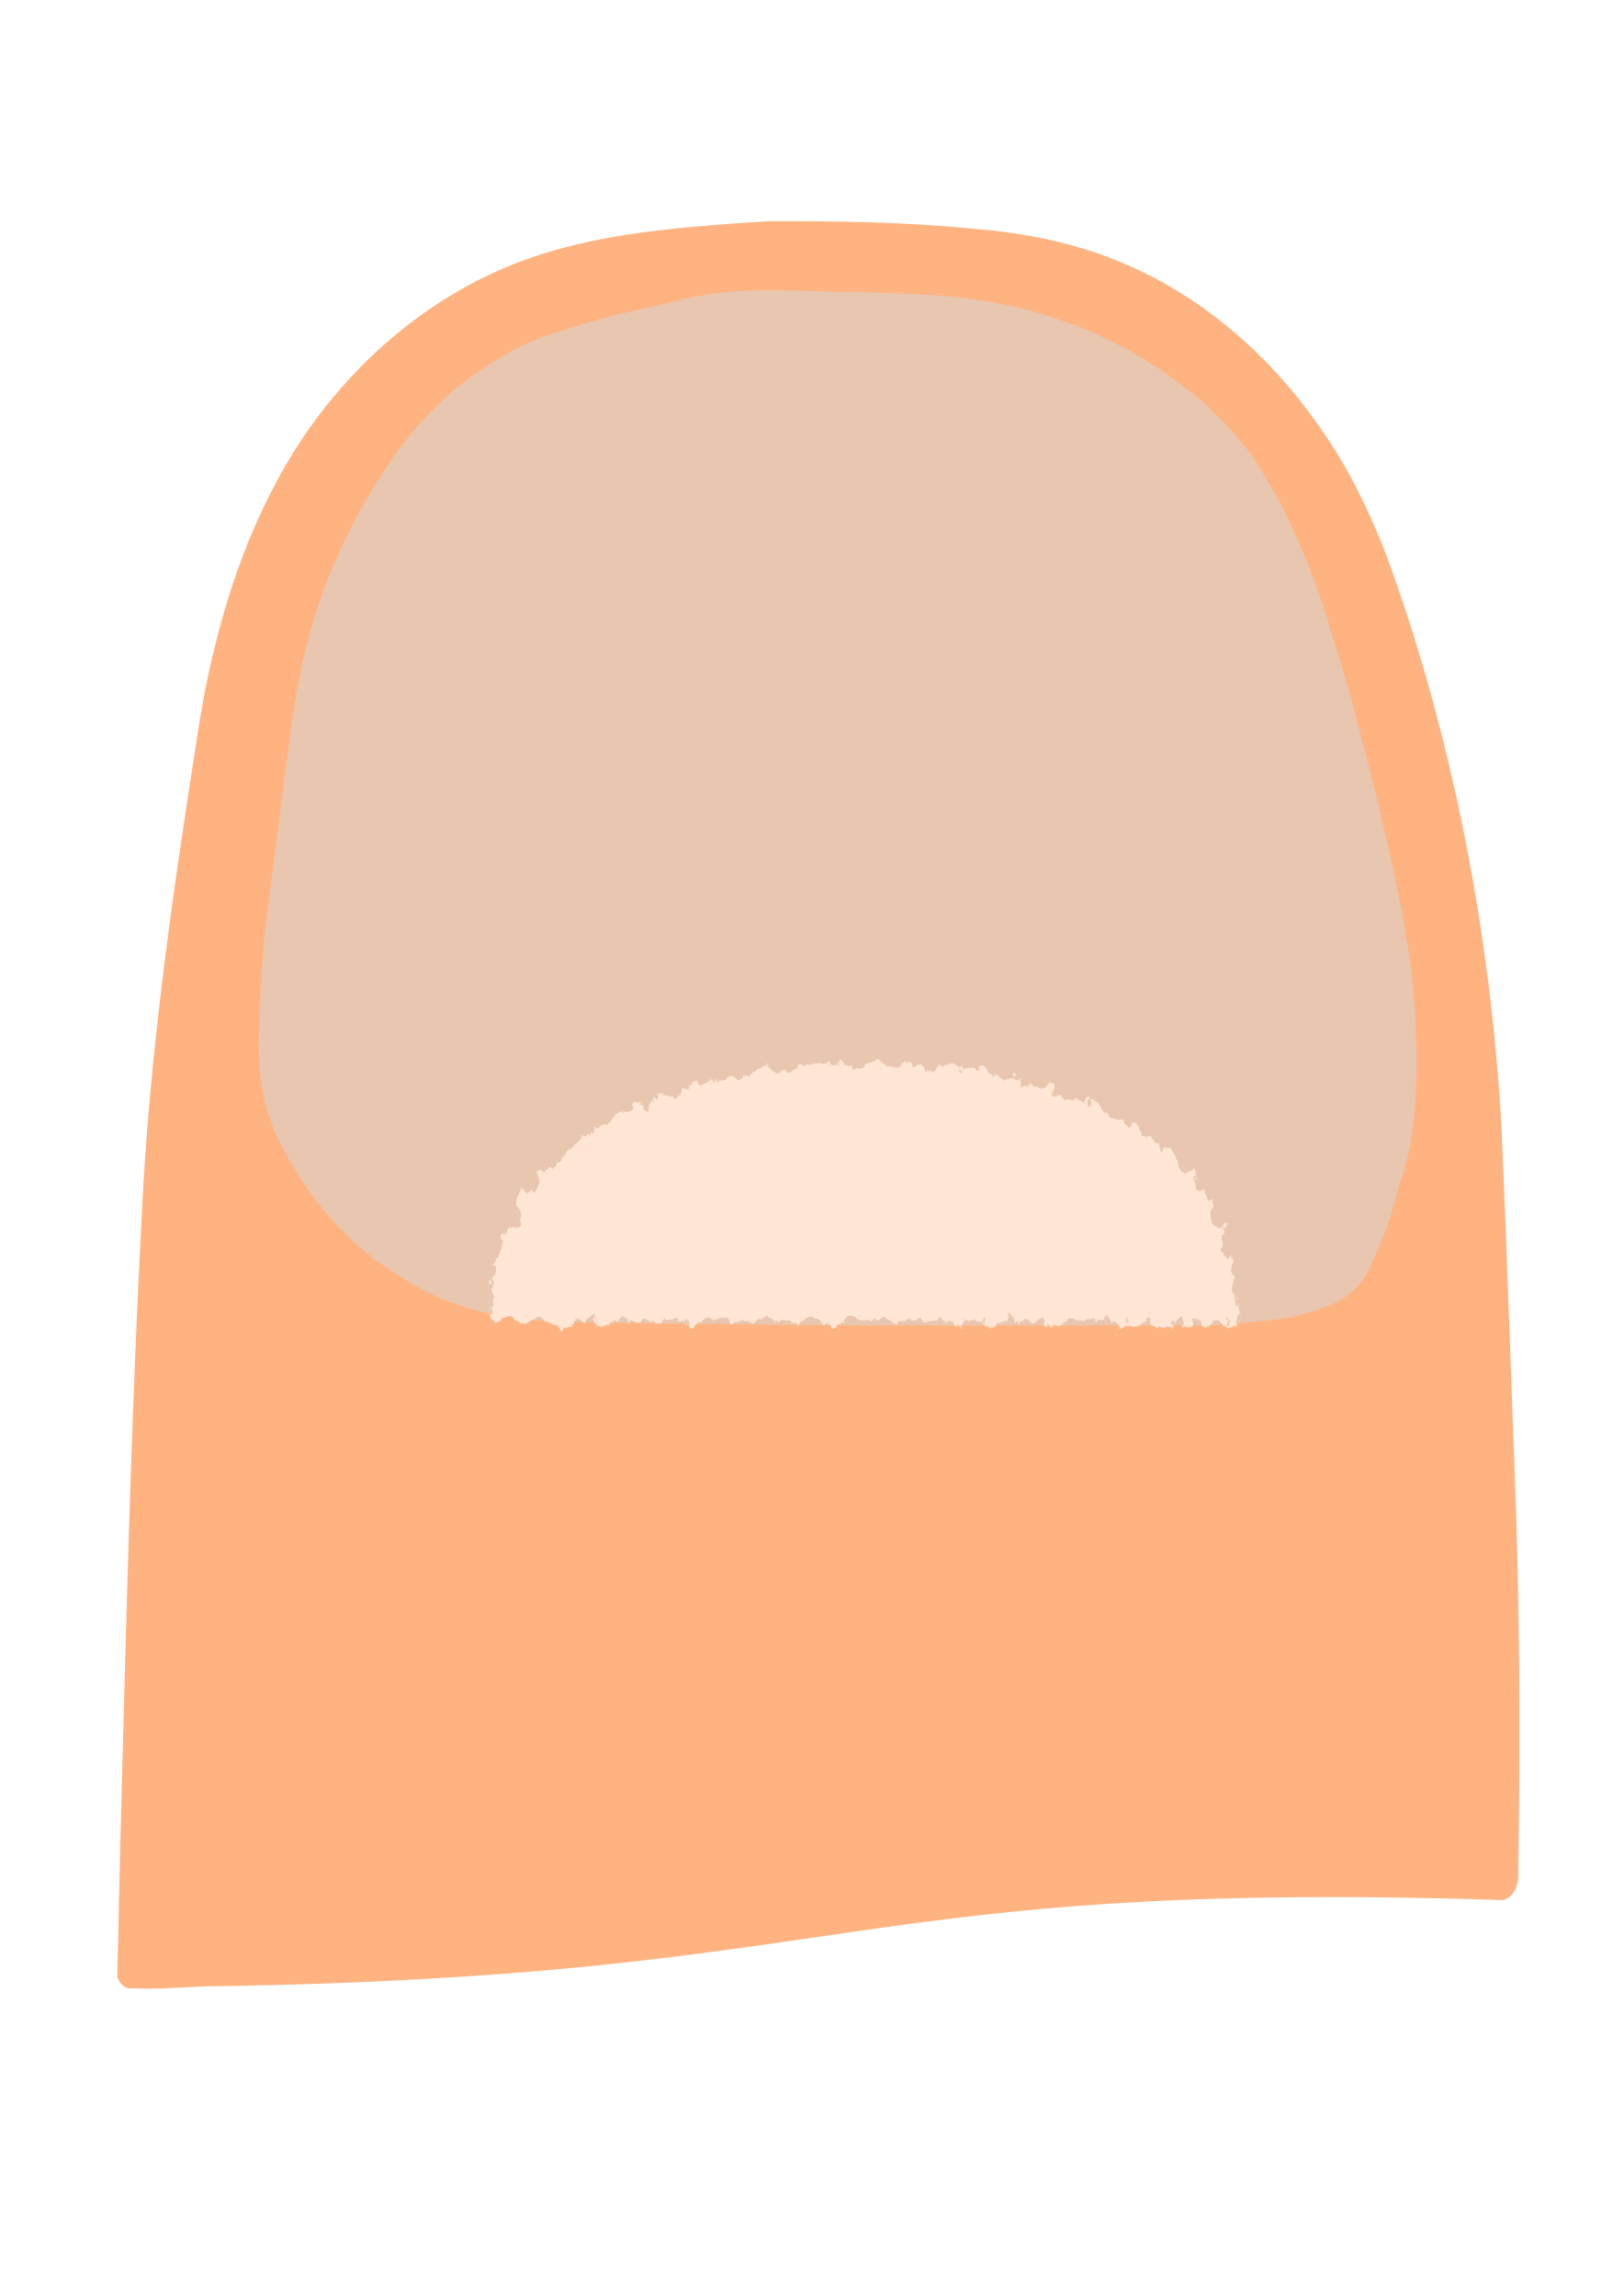
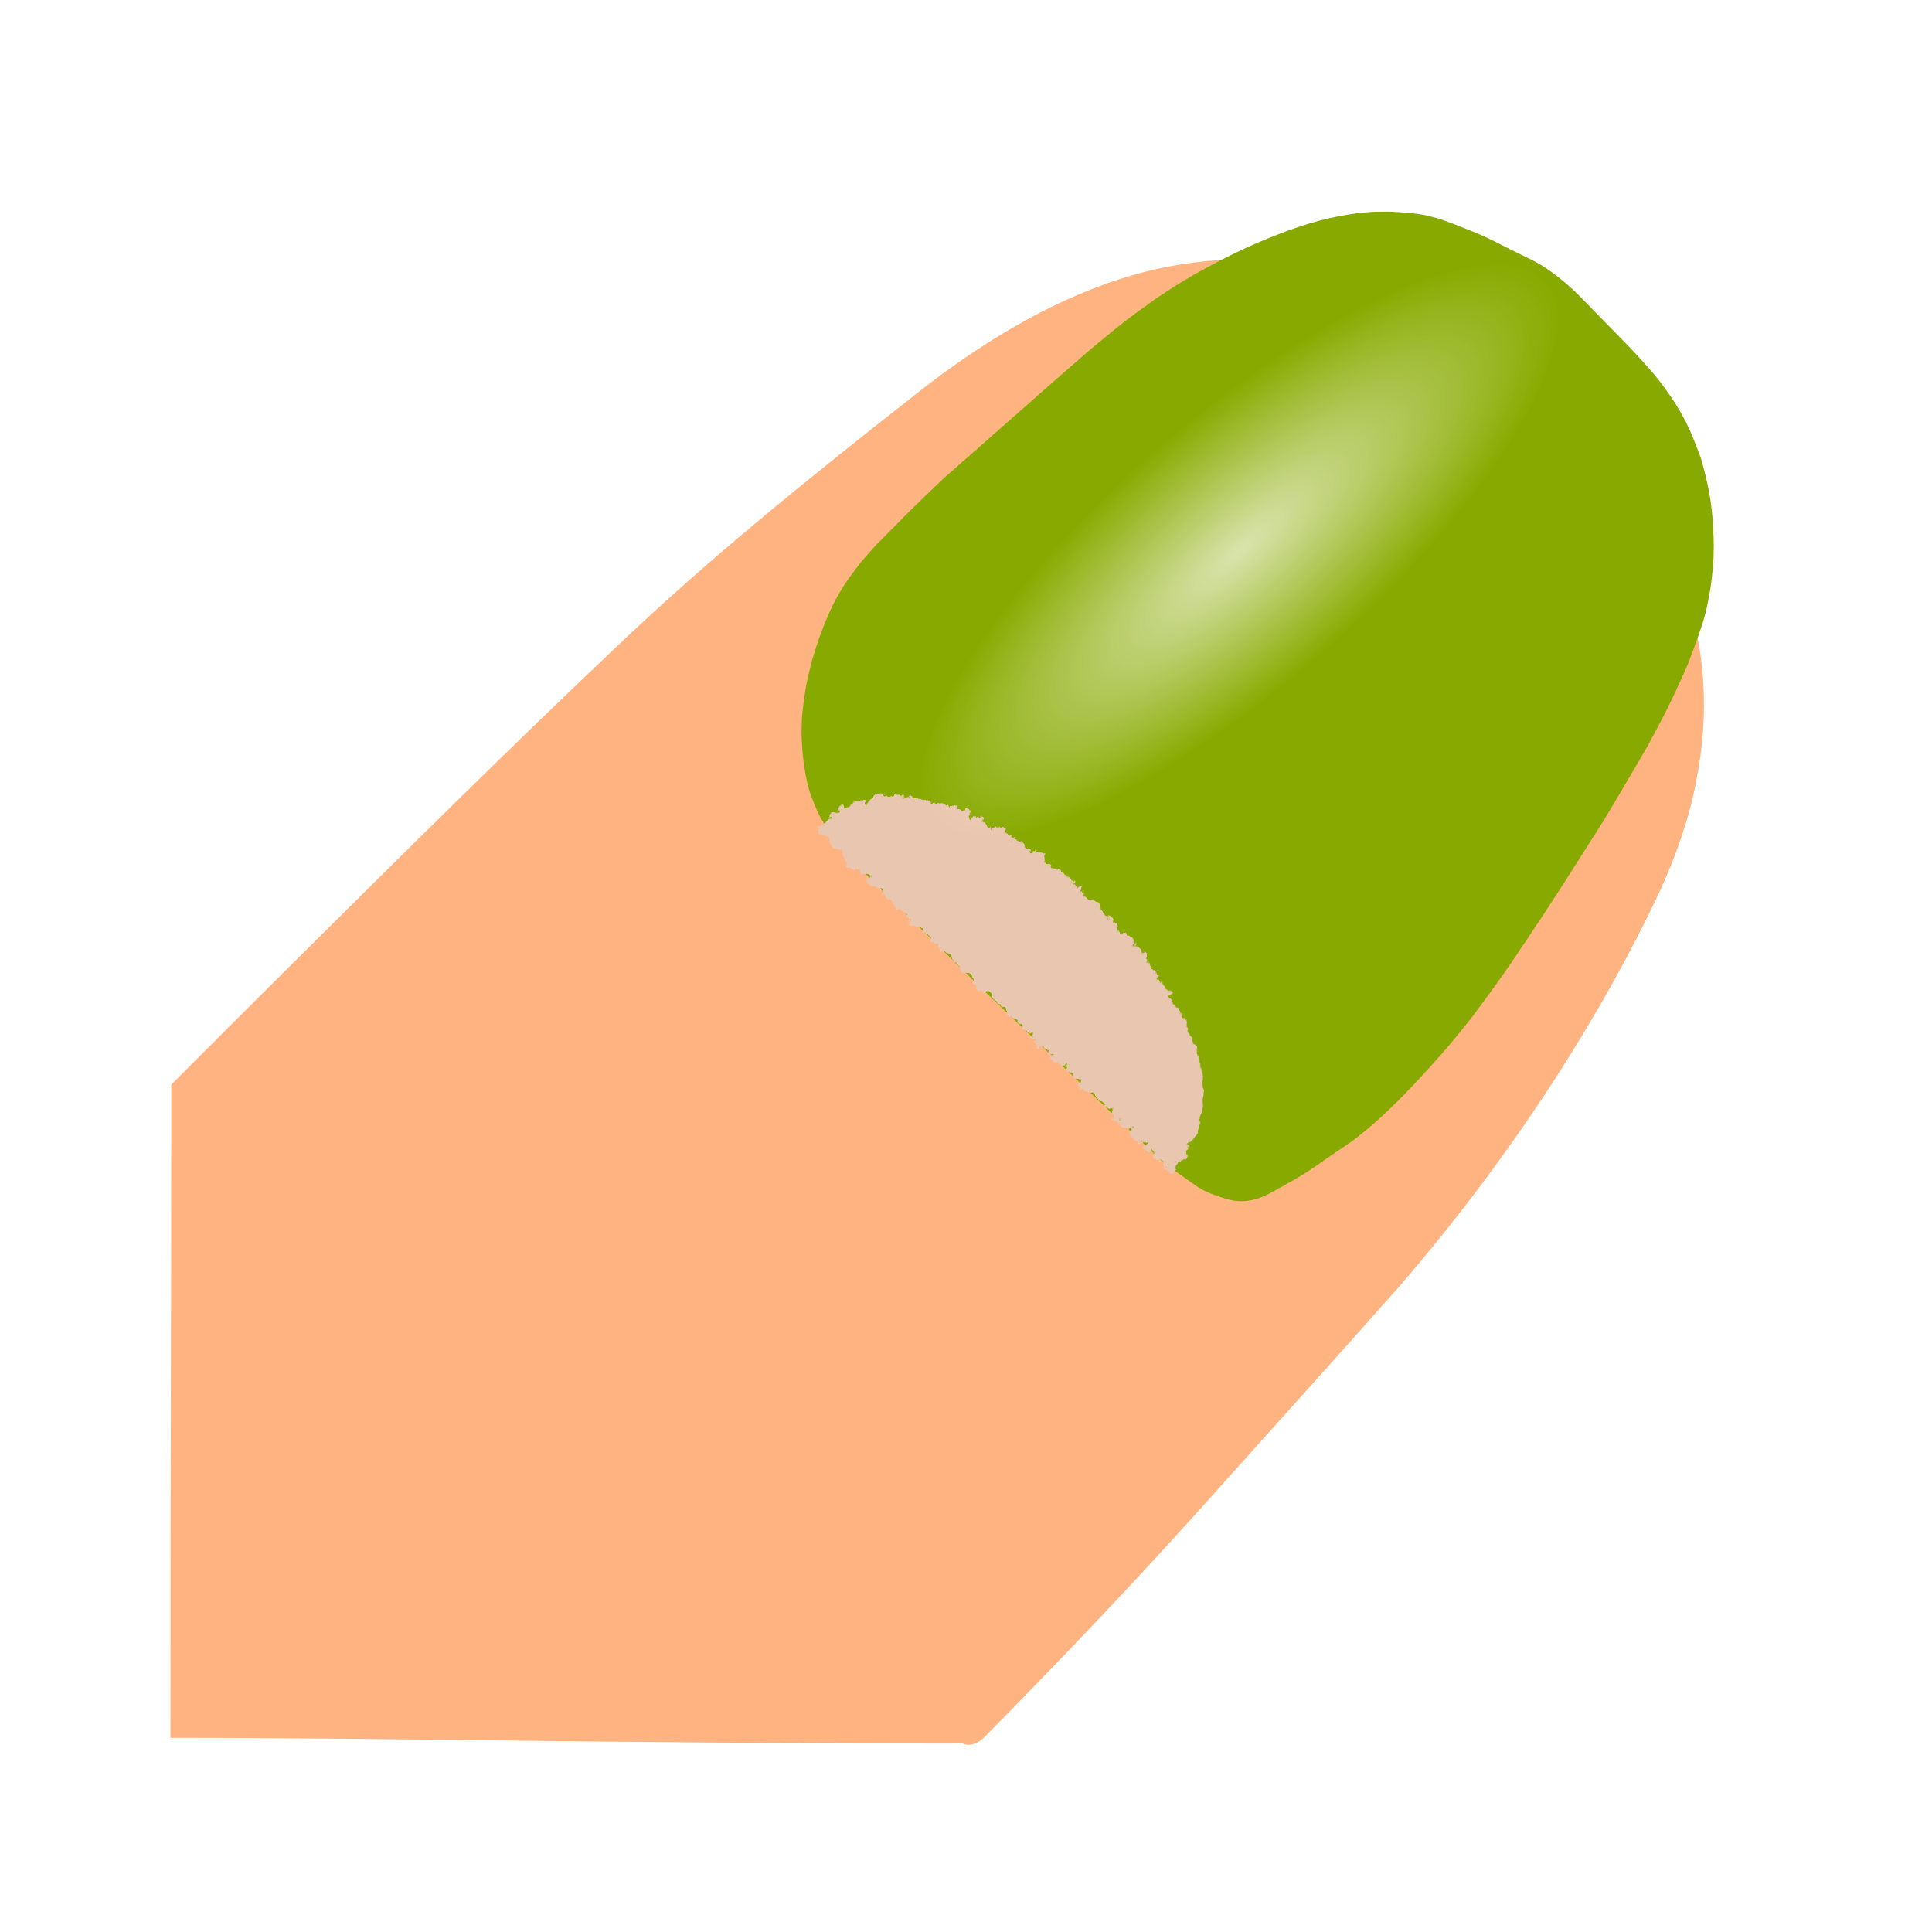
- <svg xmlns="http://www.w3.org/2000/svg" width="210mm" height="297mm" viewBox="0 0 210 297" version="1.1" id="svg8">
+ <svg xmlns="http://www.w3.org/2000/svg" xmlns:xlink="http://www.w3.org/1999/xlink" width="200mm" height="200mm" viewBox="0 0 200 200" version="1.1" id="svg8">
  <defs id="defs2">
-     <filter style="color-interpolation-filters:sRGB;" id="filter4796">
+     <linearGradient id="linearGradient2318">
+       <stop style="stop-color:#ffffff;stop-opacity:0.678" offset="0" id="stop2314" />
+       <stop style="stop-color:#ffffff;stop-opacity:0;" offset="1" id="stop2316" />
+     </linearGradient>
+     <filter style="color-interpolation-filters:sRGB" id="filter4796">
      <feTurbulence type="fractalNoise" numOctaves="4" seed="22" baseFrequency="0.538 0.348" result="turbulence" id="feTurbulence4792" />
      <feDisplacementMap in="SourceGraphic" in2="turbulence" scale="3.5" yChannelSelector="G" xChannelSelector="R" id="feDisplacementMap4794" />
    </filter>
+     <radialGradient xlink:href="#linearGradient2318" id="radialGradient2320" cx="111.143" cy="158.438" fx="111.143" fy="158.438" r="47.214" gradientTransform="matrix(0.1897925,0.2162283,-0.6744991,0.5920358,214.0838,36.20115)" gradientUnits="userSpaceOnUse" />
  </defs>
-   <g id="layer1">
-     <g id="g4801" transform="matrix(1,0,0,0.899992,-0.5270996,12.86288)">
-       <path clip-path="none" id="path25" d="m 96.608,17.74 c -9.558,0.763 -19.252,1.682 -28.361,5.384 -13.378,5.456 -24.7,16.977 -31.693,31.261 -5.705,11.602 -8.871,24.656 -10.608,37.805 -3.179,22.568 -6.106,45.238 -7.081,68.104 -1.259,26.346 -1.875,52.727 -2.515,79.101 -0.237,10.025 -0.462,20.05 -0.651,30.076 0.019,1.204 1.006,2.221 2.038,2.009 3.162,0.188 6.325,-0.143 9.484,-0.269 84.698,-1.376 82.462,-15.42 167.717,-12.407 1.499,-0.451 2.067,-2.471 1.958,-4.094 0.27,-19.397 0.201,-38.804 -0.502,-58.188 -0.531,-16.276 -1.04,-32.553 -1.669,-48.825 -0.817,-15.848 -2.734,-31.623 -5.767,-47.102 -2.368,-11.947 -5.348,-23.745 -9.165,-35.177 -2.229,-6.44 -4.971,-12.671 -8.54,-18.252 -6.526,-10.487 -15.466,-19.072 -25.864,-23.812 -6.078,-2.827 -12.581,-4.198 -19.086,-4.783 -8.799,-0.954 -17.646,-1.111 -26.477,-1.066 -1.072,0.078 -2.144,0.157 -3.216,0.235 z" style="fill:#ffb380;fill-opacity:1;stroke:none;stroke-width:0.998px;stroke-linecap:butt;stroke-linejoin:miter;stroke-opacity:1" />
-       <path id="path27" d="m 92.914,27.887 c -2.893,0.401 -5.712,1.339 -8.565,2.028 -1.609,0.389 -3.217,0.785 -4.812,1.248 -2.036,0.6 -4.053,1.281 -6.066,1.98 -1.172,0.43 -2.362,0.797 -3.501,1.339 -0.905,0.423 -1.819,0.825 -2.688,1.343 -0.921,0.542 -1.822,1.131 -2.714,1.734 -0.88,0.596 -1.757,1.198 -2.59,1.879 -0.867,0.676 -1.718,1.38 -2.533,2.14 -0.781,0.698 -1.522,1.455 -2.235,2.244 -0.78,0.841 -1.542,1.703 -2.266,2.608 -0.716,0.889 -1.412,1.799 -2.073,2.745 -0.646,0.914 -1.256,1.863 -1.85,2.823 -0.77,1.237 -1.476,2.525 -2.203,3.797 -0.593,1.09 -1.173,2.189 -1.725,3.307 -0.702,1.435 -1.377,2.888 -2.013,4.365 -0.675,1.57 -1.295,3.171 -1.915,4.771 -0.518,1.457 -1.027,2.92 -1.453,4.418 -0.371,1.253 -0.759,2.5 -1.045,3.784 -0.368,1.57 -0.747,3.137 -1.067,4.721 -0.361,1.946 -0.686,3.902 -0.973,5.865 -0.187,1.172 -0.34,2.351 -0.485,3.532 -0.301,2.419 -0.571,4.844 -0.859,7.266 -0.875,7.573 -1.734,15.148 -2.594,22.722 -0.167,2.536 -0.337,5.073 -0.46,7.613 -0.091,2.569 -0.162,5.139 -0.247,7.709 0.031,1.198 0.077,2.394 0.137,3.591 0.099,1.199 0.28,2.386 0.461,3.571 0.177,1.008 0.41,2.001 0.686,2.978 0.338,1.101 0.713,2.189 1.173,3.23 0.454,1.088 0.948,2.153 1.49,3.185 0.713,1.409 1.517,2.752 2.31,4.101 0.787,1.162 1.558,2.339 2.404,3.445 0.995,1.331 2.104,2.536 3.187,3.768 0.769,0.852 1.617,1.596 2.45,2.359 0.833,0.749 1.71,1.429 2.589,2.101 0.876,0.673 1.788,1.28 2.701,1.882 0.928,0.612 1.881,1.168 2.845,1.697 1.143,0.627 2.348,1.082 3.55,1.526 1.056,0.39 2.118,0.772 3.206,1.025 1.006,0.234 2.014,0.456 3.03,0.631 1.344,0.231 2.691,0.432 4.047,0.533 1.032,0.077 2.064,0.167 3.098,0.201 2.871,0.095 5.743,0.139 8.615,0.178 30.509,0.414 25.146,0.341 74.985,0.342 1.441,1e-5 8.273,-0.765 9.699,-1.007 1.145,-0.194 2.272,-0.527 3.378,-0.931 0.994,-0.363 1.986,-0.735 2.947,-1.204 0.923,-0.45 1.796,-1.042 2.555,-1.807 0.732,-0.737 1.343,-1.615 1.824,-2.594 0.449,-0.914 0.789,-1.864 1.159,-2.829 0.601,-1.569 1.157,-3.004 1.645,-4.624 0.55,-1.825 0.991,-3.855 1.512,-5.69 0.372,-1.309 0.738,-2.623 1.003,-3.966 0.836,-4.24 1.056,-8.954 1.037,-13.015 -0.007,-1.307 -0.007,-2.614 -0.048,-3.92 -0.054,-1.796 -0.09,-3.595 -0.247,-5.384 -0.148,-1.68 -0.268,-3.365 -0.467,-5.038 -0.275,-1.956 -0.535,-3.916 -0.851,-5.864 -0.252,-1.664 -0.536,-3.322 -0.859,-4.969 -0.58,-3.022 -1.181,-6.038 -1.816,-9.045 -0.629,-3.033 -1.303,-6.053 -2.006,-9.064 -0.697,-3.012 -1.395,-6.024 -2.092,-9.035 -0.691,-2.652 -1.405,-5.296 -2.138,-7.933 -0.515,-1.858 -1.029,-3.716 -1.544,-5.574 -0.72,-2.213 -1.416,-4.437 -2.214,-6.614 -0.406,-1.141 -0.862,-2.258 -1.303,-3.381 -0.597,-1.487 -1.199,-2.974 -1.861,-4.424 -0.507,-1.061 -1.053,-2.097 -1.594,-3.136 -0.553,-1.054 -1.12,-2.099 -1.71,-3.126 -0.551,-0.945 -1.153,-1.849 -1.802,-2.706 -0.833,-1.092 -1.66,-2.194 -2.573,-3.197 -0.692,-0.803 -1.423,-1.558 -2.153,-2.314 -0.725,-0.749 -1.511,-1.413 -2.269,-2.116 -0.906,-0.788 -1.843,-1.526 -2.779,-2.264 -0.837,-0.659 -1.696,-1.278 -2.565,-1.877 -0.869,-0.604 -1.753,-1.178 -2.655,-1.713 -1.666,-0.995 -3.377,-1.884 -5.095,-2.749 -0.946,-0.455 -1.927,-0.794 -2.891,-1.191 -1.263,-0.502 -2.538,-0.969 -3.828,-1.373 -0.929,-0.31 -1.876,-0.539 -2.819,-0.784 -0.97,-0.252 -1.947,-0.465 -2.928,-0.646 -1.238,-0.225 -2.48,-0.419 -3.723,-0.605 -1.371,-0.171 -2.746,-0.316 -4.123,-0.395 -1.663,-0.112 -3.326,-0.211 -4.991,-0.277 -3.864,-0.151 -7.73,-0.192 -11.594,-0.335 -4.002,-0.148 -7.341,-0.151 -11.258,0.392 z" style="fill:#e9c6af;fill-opacity:1;stroke-width:2.563" />
-       <path transform="matrix(0.9961555,0,0,1.075123,0.4312316,-10.38328)" id="rect4367" d="m 112.167,138.589 c 22.787,0 48.536,7.2 48.536,34.399 H 63.631 c 0,-25.281 25.539,-34.399 48.536,-34.399 z" style="fill:#ffe6d5;stroke:none;stroke-width:1.169;filter:url(#filter4796)" />
-     </g>
+   <g id="layer1" transform="translate(0,-97)">
+     <path style="fill:#ffb380;fill-opacity:1;stroke:none;stroke-width:0.589px;stroke-linecap:butt;stroke-linejoin:miter;stroke-opacity:1" d="m 155.217,135.262 c -4.449,-3.555 -9.019,-7.099 -14.47,-9.224 -8.012,-3.113 -17.603,-2.817 -26.445,0.408 -7.192,2.61 -13.876,6.866 -19.98,11.742 -10.562,8.289 -21.056,16.724 -30.786,26.034 -11.269,10.672 -22.273,21.62 -33.285,32.555 -4.183,4.159 -8.361,8.323 -12.524,12.502 0,33.052 -0.08,28.625 -0.08,67.623 23.837,0 45.608,0.585 82.019,0.585 0.832,0.417 1.901,-0.21 2.514,-0.944 8.012,-8.123 15.881,-16.389 23.467,-24.902 6.395,-7.124 12.8,-14.24 19.151,-21.401 6.097,-7.058 11.688,-14.532 16.675,-22.333 3.837,-6.032 7.35,-12.249 10.35,-18.65 1.656,-3.638 3.006,-7.396 3.732,-11.213 1.444,-7.1 1.067,-14.372 -1.505,-20.603 -1.481,-3.667 -3.738,-6.887 -6.316,-9.775 -3.421,-3.976 -7.187,-7.632 -11.029,-11.197 -0.496,-0.402 -0.992,-0.804 -1.488,-1.205 z" id="path25" clip-path="none" />
+     <path style="fill:#88aa00;fill-opacity:1;stroke-width:1.482" d="m 160.128,124.815 c -1.275,-0.867 -2.755,-1.458 -4.141,-2.177 -0.781,-0.405 -1.565,-0.807 -2.374,-1.173 -1.036,-0.463 -2.1,-0.881 -3.169,-1.29 -0.633,-0.227 -1.246,-0.49 -1.915,-0.653 -0.528,-0.133 -1.051,-0.28 -1.607,-0.356 -0.586,-0.084 -1.185,-0.139 -1.787,-0.184 -0.594,-0.044 -1.19,-0.084 -1.803,-0.072 -0.624,-0.003 -1.254,0.014 -1.895,0.07 -0.601,0.039 -1.212,0.12 -1.827,0.227 -0.663,0.106 -1.328,0.228 -1.998,0.384 -0.659,0.151 -1.321,0.32 -1.983,0.517 -0.644,0.189 -1.289,0.406 -1.933,0.635 -0.831,0.293 -1.661,0.633 -2.491,0.958 -0.7,0.289 -1.399,0.587 -2.096,0.905 -0.892,0.41 -1.781,0.837 -2.666,1.29 -0.94,0.482 -1.873,0.998 -2.805,1.514 -0.831,0.487 -1.662,0.979 -2.476,1.518 -0.686,0.445 -1.377,0.882 -2.045,1.373 -0.823,0.594 -1.65,1.182 -2.461,1.799 -0.985,0.77 -1.959,1.558 -2.923,2.363 -0.582,0.475 -1.153,0.966 -1.722,1.46 -1.168,1.011 -2.326,2.036 -3.49,3.054 -3.629,3.19 -7.254,6.387 -10.879,9.584 -1.168,1.114 -2.337,2.228 -3.489,3.36 -1.153,1.157 -2.299,2.322 -3.45,3.482 -0.51,0.566 -1.013,1.137 -1.511,1.714 -0.484,0.592 -0.932,1.207 -1.38,1.822 -0.372,0.531 -0.715,1.076 -1.035,1.63 -0.351,0.633 -0.682,1.274 -0.96,1.923 -0.301,0.669 -0.577,1.343 -0.82,2.018 -0.342,0.912 -0.621,1.827 -0.907,2.741 -0.207,0.825 -0.425,1.651 -0.585,2.471 -0.201,0.979 -0.304,1.941 -0.428,2.906 -0.078,0.674 -0.08,1.328 -0.095,1.984 -0.009,0.65 0.028,1.284 0.07,1.916 0.041,0.631 0.123,1.244 0.208,1.855 0.087,0.621 0.207,1.226 0.343,1.821 0.162,0.706 0.422,1.355 0.686,1.999 0.232,0.565 0.47,1.128 0.773,1.641 0.281,0.474 0.567,0.944 0.878,1.395 0.41,0.596 0.836,1.18 1.307,1.72 0.359,0.411 0.712,0.829 1.091,1.221 1.051,1.088 2.124,2.154 3.199,3.217 11.424,11.294 9.416,9.309 28.374,27.445 0.548,0.524 3.48,2.656 4.128,3.063 0.52,0.327 1.094,0.583 1.691,0.798 0.536,0.193 1.076,0.382 1.645,0.515 0.547,0.128 1.137,0.171 1.759,0.092 0.599,-0.075 1.214,-0.26 1.823,-0.538 0.568,-0.26 1.112,-0.576 1.673,-0.889 0.912,-0.508 1.748,-0.971 2.638,-1.544 1.003,-0.645 2.055,-1.425 3.053,-2.086 0.711,-0.471 1.423,-0.947 2.108,-1.473 2.164,-1.66 4.3,-3.764 6.061,-5.653 0.566,-0.608 1.135,-1.214 1.688,-1.833 0.761,-0.852 1.531,-1.698 2.25,-2.584 0.675,-0.832 1.363,-1.656 2.016,-2.504 0.747,-1.006 1.501,-2.009 2.229,-3.027 0.628,-0.863 1.242,-1.734 1.836,-2.615 1.095,-1.611 2.179,-3.227 3.247,-4.851 1.081,-1.634 2.14,-3.279 3.183,-4.929 1.046,-1.649 2.092,-3.298 3.138,-4.948 0.891,-1.48 1.771,-2.965 2.64,-4.453 0.613,-1.048 1.226,-2.096 1.839,-3.144 0.689,-1.287 1.393,-2.571 2.037,-3.87 0.342,-0.676 0.655,-1.36 0.976,-2.041 0.42,-0.906 0.839,-1.814 1.218,-2.727 0.269,-0.676 0.512,-1.355 0.759,-2.033 0.249,-0.69 0.487,-1.38 0.71,-2.07 0.202,-0.639 0.366,-1.276 0.493,-1.909 0.158,-0.809 0.324,-1.62 0.413,-2.418 0.087,-0.624 0.137,-1.24 0.189,-1.856 0.05,-0.611 0.04,-1.205 0.058,-1.806 -0.002,-0.695 -0.037,-1.378 -0.071,-2.06 -0.032,-0.61 -0.088,-1.209 -0.159,-1.803 -0.068,-0.596 -0.154,-1.184 -0.264,-1.76 -0.2,-1.067 -0.464,-2.102 -0.741,-3.128 -0.162,-0.555 -0.387,-1.069 -0.581,-1.604 -0.262,-0.693 -0.544,-1.372 -0.858,-2.029 -0.219,-0.482 -0.479,-0.933 -0.731,-1.389 -0.259,-0.47 -0.538,-0.924 -0.833,-1.365 -0.373,-0.555 -0.761,-1.097 -1.153,-1.635 -0.447,-0.578 -0.907,-1.146 -1.396,-1.684 -0.584,-0.657 -1.173,-1.308 -1.778,-1.945 -1.404,-1.476 -2.857,-2.902 -4.264,-4.374 -1.458,-1.525 -2.727,-2.741 -4.453,-3.915 z" id="path27" />
+     <path style="fill:#e9c6af;stroke:none;stroke-width:1.169;filter:url(#filter4796)" d="m 112.167,138.589 c 22.787,0 48.536,7.2 48.536,34.399 H 63.631 c 0,-25.281 25.539,-34.399 48.536,-34.399 z" id="rect4367" transform="matrix(0.3789099,0.3624881,-0.2892007,0.3077987,110.4164,106.6308)" />
+     <path id="path41" d="m 160.128,124.815 c -1.275,-0.867 -2.755,-1.458 -4.141,-2.177 -0.781,-0.405 -1.565,-0.807 -2.374,-1.173 -1.036,-0.463 -2.1,-0.881 -3.169,-1.29 -0.633,-0.227 -1.246,-0.49 -1.915,-0.653 -0.528,-0.133 -1.051,-0.28 -1.607,-0.356 -0.586,-0.084 -1.185,-0.139 -1.787,-0.184 -0.594,-0.044 -1.19,-0.084 -1.803,-0.072 -0.624,-0.003 -1.254,0.014 -1.895,0.07 -0.601,0.039 -1.212,0.12 -1.827,0.227 -0.663,0.106 -1.328,0.228 -1.998,0.384 -0.659,0.151 -1.321,0.32 -1.983,0.517 -0.644,0.189 -1.289,0.406 -1.933,0.635 -0.831,0.293 -1.661,0.633 -2.491,0.958 -0.7,0.289 -1.399,0.587 -2.096,0.905 -0.892,0.41 -1.781,0.837 -2.666,1.29 -0.94,0.482 -1.873,0.998 -2.805,1.514 -0.831,0.487 -1.662,0.979 -2.476,1.518 -0.686,0.445 -1.377,0.882 -2.045,1.373 -0.823,0.594 -1.65,1.182 -2.461,1.799 -0.985,0.77 -1.959,1.558 -2.923,2.363 -0.582,0.475 -1.153,0.966 -1.722,1.46 -1.168,1.011 -2.326,2.036 -3.49,3.054 -3.629,3.19 -7.254,6.387 -10.879,9.584 -1.168,1.114 -2.337,2.228 -3.489,3.36 -1.153,1.157 -2.299,2.322 -3.45,3.482 -0.51,0.566 -1.013,1.137 -1.511,1.714 -0.484,0.592 -0.932,1.207 -1.38,1.822 -0.372,0.531 -0.715,1.076 -1.035,1.63 -0.351,0.633 -0.682,1.274 -0.96,1.923 -0.301,0.669 -0.577,1.343 -0.82,2.018 -0.342,0.912 -0.621,1.827 -0.907,2.741 -0.207,0.825 -0.425,1.651 -0.585,2.471 -0.201,0.979 -0.304,1.941 -0.428,2.906 -0.078,0.674 -0.08,1.328 -0.095,1.984 -0.009,0.65 0.028,1.284 0.07,1.916 0.041,0.631 0.123,1.244 0.208,1.855 0.087,0.621 0.207,1.226 0.343,1.821 0.162,0.706 0.422,1.355 0.686,1.999 0.232,0.565 0.47,1.128 0.773,1.641 0.281,0.474 0.567,0.944 0.878,1.395 0.41,0.596 0.836,1.18 1.307,1.72 0.359,0.411 0.712,0.829 1.091,1.221 1.051,1.088 2.124,2.154 3.199,3.217 11.424,11.294 9.416,9.309 28.374,27.445 0.548,0.524 3.48,2.656 4.128,3.063 0.52,0.327 1.094,0.583 1.691,0.798 0.536,0.193 1.076,0.382 1.645,0.515 0.547,0.128 1.137,0.171 1.759,0.092 0.599,-0.075 1.214,-0.26 1.823,-0.538 0.568,-0.26 1.112,-0.576 1.673,-0.889 0.912,-0.508 1.748,-0.971 2.638,-1.544 1.003,-0.645 2.055,-1.425 3.053,-2.086 0.711,-0.471 1.423,-0.947 2.108,-1.473 2.164,-1.66 4.3,-3.764 6.061,-5.653 0.566,-0.608 1.135,-1.214 1.688,-1.833 0.761,-0.852 1.531,-1.698 2.25,-2.584 0.675,-0.832 1.363,-1.656 2.016,-2.504 0.747,-1.006 1.501,-2.009 2.229,-3.027 0.628,-0.863 1.242,-1.734 1.836,-2.615 1.095,-1.611 2.179,-3.227 3.247,-4.851 1.081,-1.634 2.14,-3.279 3.183,-4.929 1.046,-1.649 2.092,-3.298 3.138,-4.948 0.891,-1.48 1.771,-2.965 2.64,-4.453 0.613,-1.048 1.226,-2.096 1.839,-3.144 0.689,-1.287 1.393,-2.571 2.037,-3.87 0.342,-0.676 0.655,-1.36 0.976,-2.041 0.42,-0.906 0.839,-1.814 1.218,-2.727 0.269,-0.676 0.512,-1.355 0.759,-2.033 0.249,-0.69 0.487,-1.38 0.71,-2.07 0.202,-0.639 0.366,-1.276 0.493,-1.909 0.158,-0.809 0.324,-1.62 0.413,-2.418 0.087,-0.624 0.137,-1.24 0.189,-1.856 0.05,-0.611 0.04,-1.205 0.058,-1.806 -0.002,-0.695 -0.037,-1.378 -0.071,-2.06 -0.032,-0.61 -0.088,-1.209 -0.159,-1.803 -0.068,-0.596 -0.154,-1.184 -0.264,-1.76 -0.2,-1.067 -0.464,-2.102 -0.741,-3.128 -0.162,-0.555 -0.387,-1.069 -0.581,-1.604 -0.262,-0.693 -0.544,-1.372 -0.858,-2.029 -0.219,-0.482 -0.479,-0.933 -0.731,-1.389 -0.259,-0.47 -0.538,-0.924 -0.833,-1.365 -0.373,-0.555 -0.761,-1.097 -1.153,-1.635 -0.447,-0.578 -0.907,-1.146 -1.396,-1.684 -0.584,-0.657 -1.173,-1.308 -1.778,-1.945 -1.404,-1.476 -2.857,-2.902 -4.264,-4.374 -1.458,-1.525 -2.727,-2.741 -4.453,-3.915 z" style="fill:url(#radialGradient2320);fill-opacity:1;stroke-width:1.482" />
  </g>
</svg>
